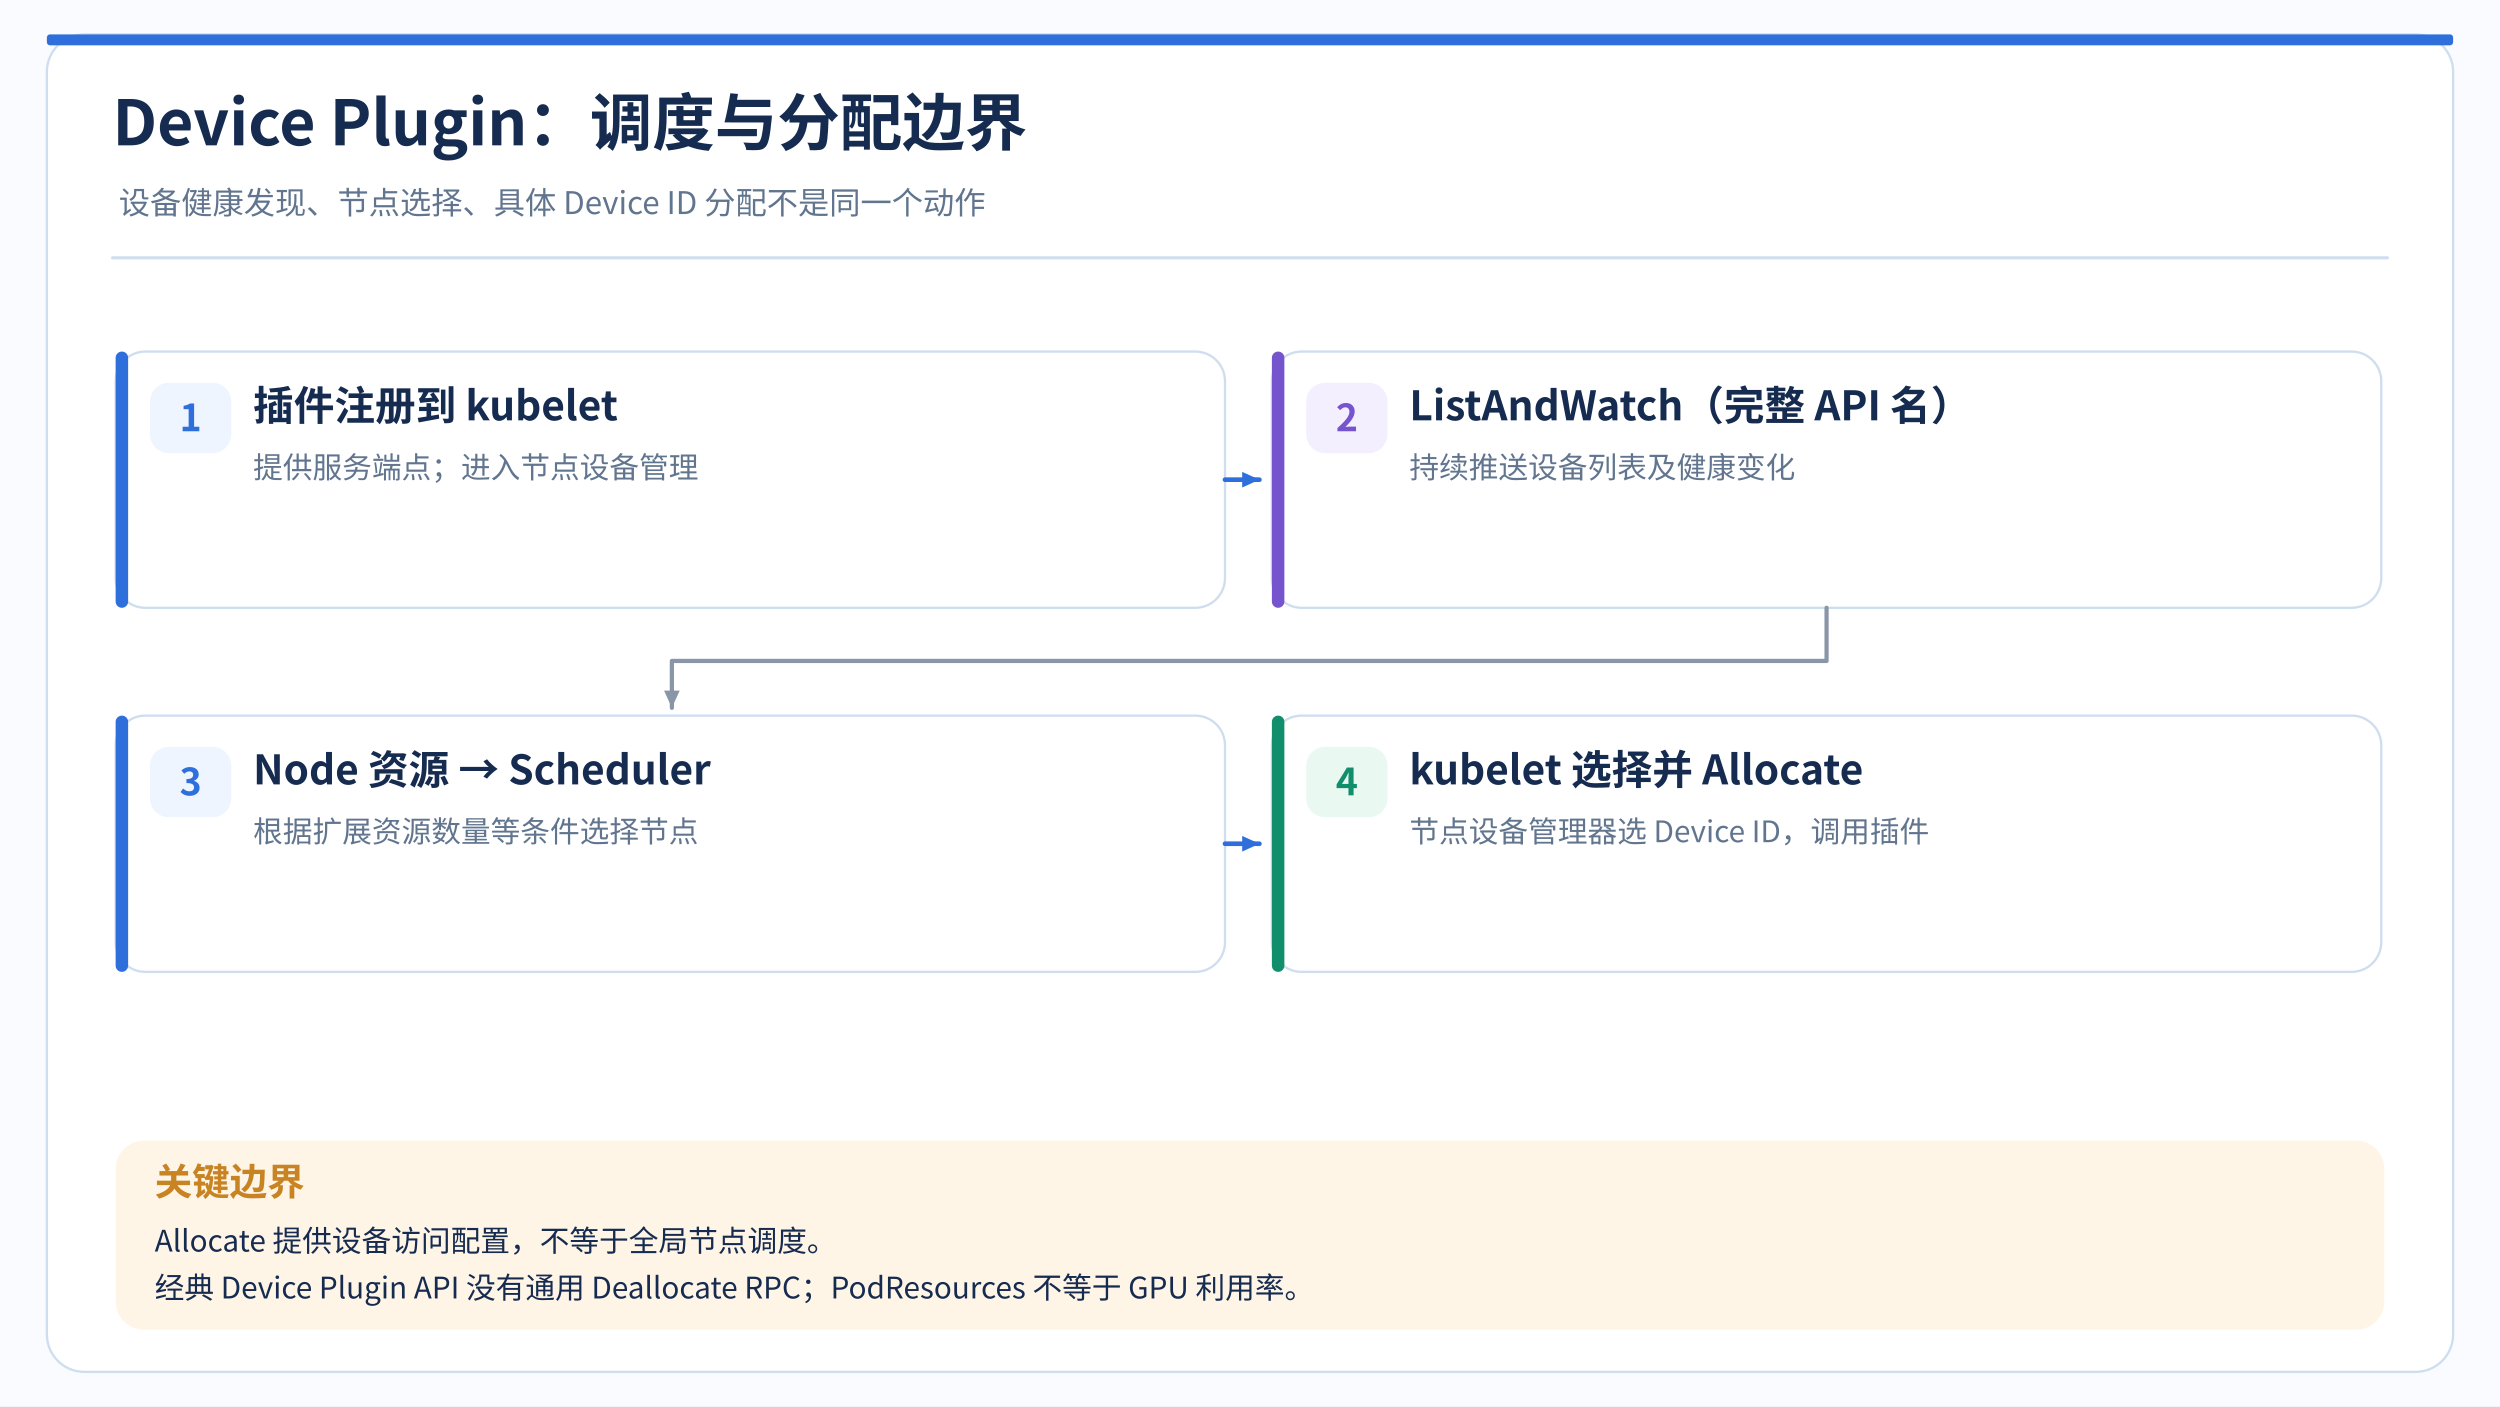
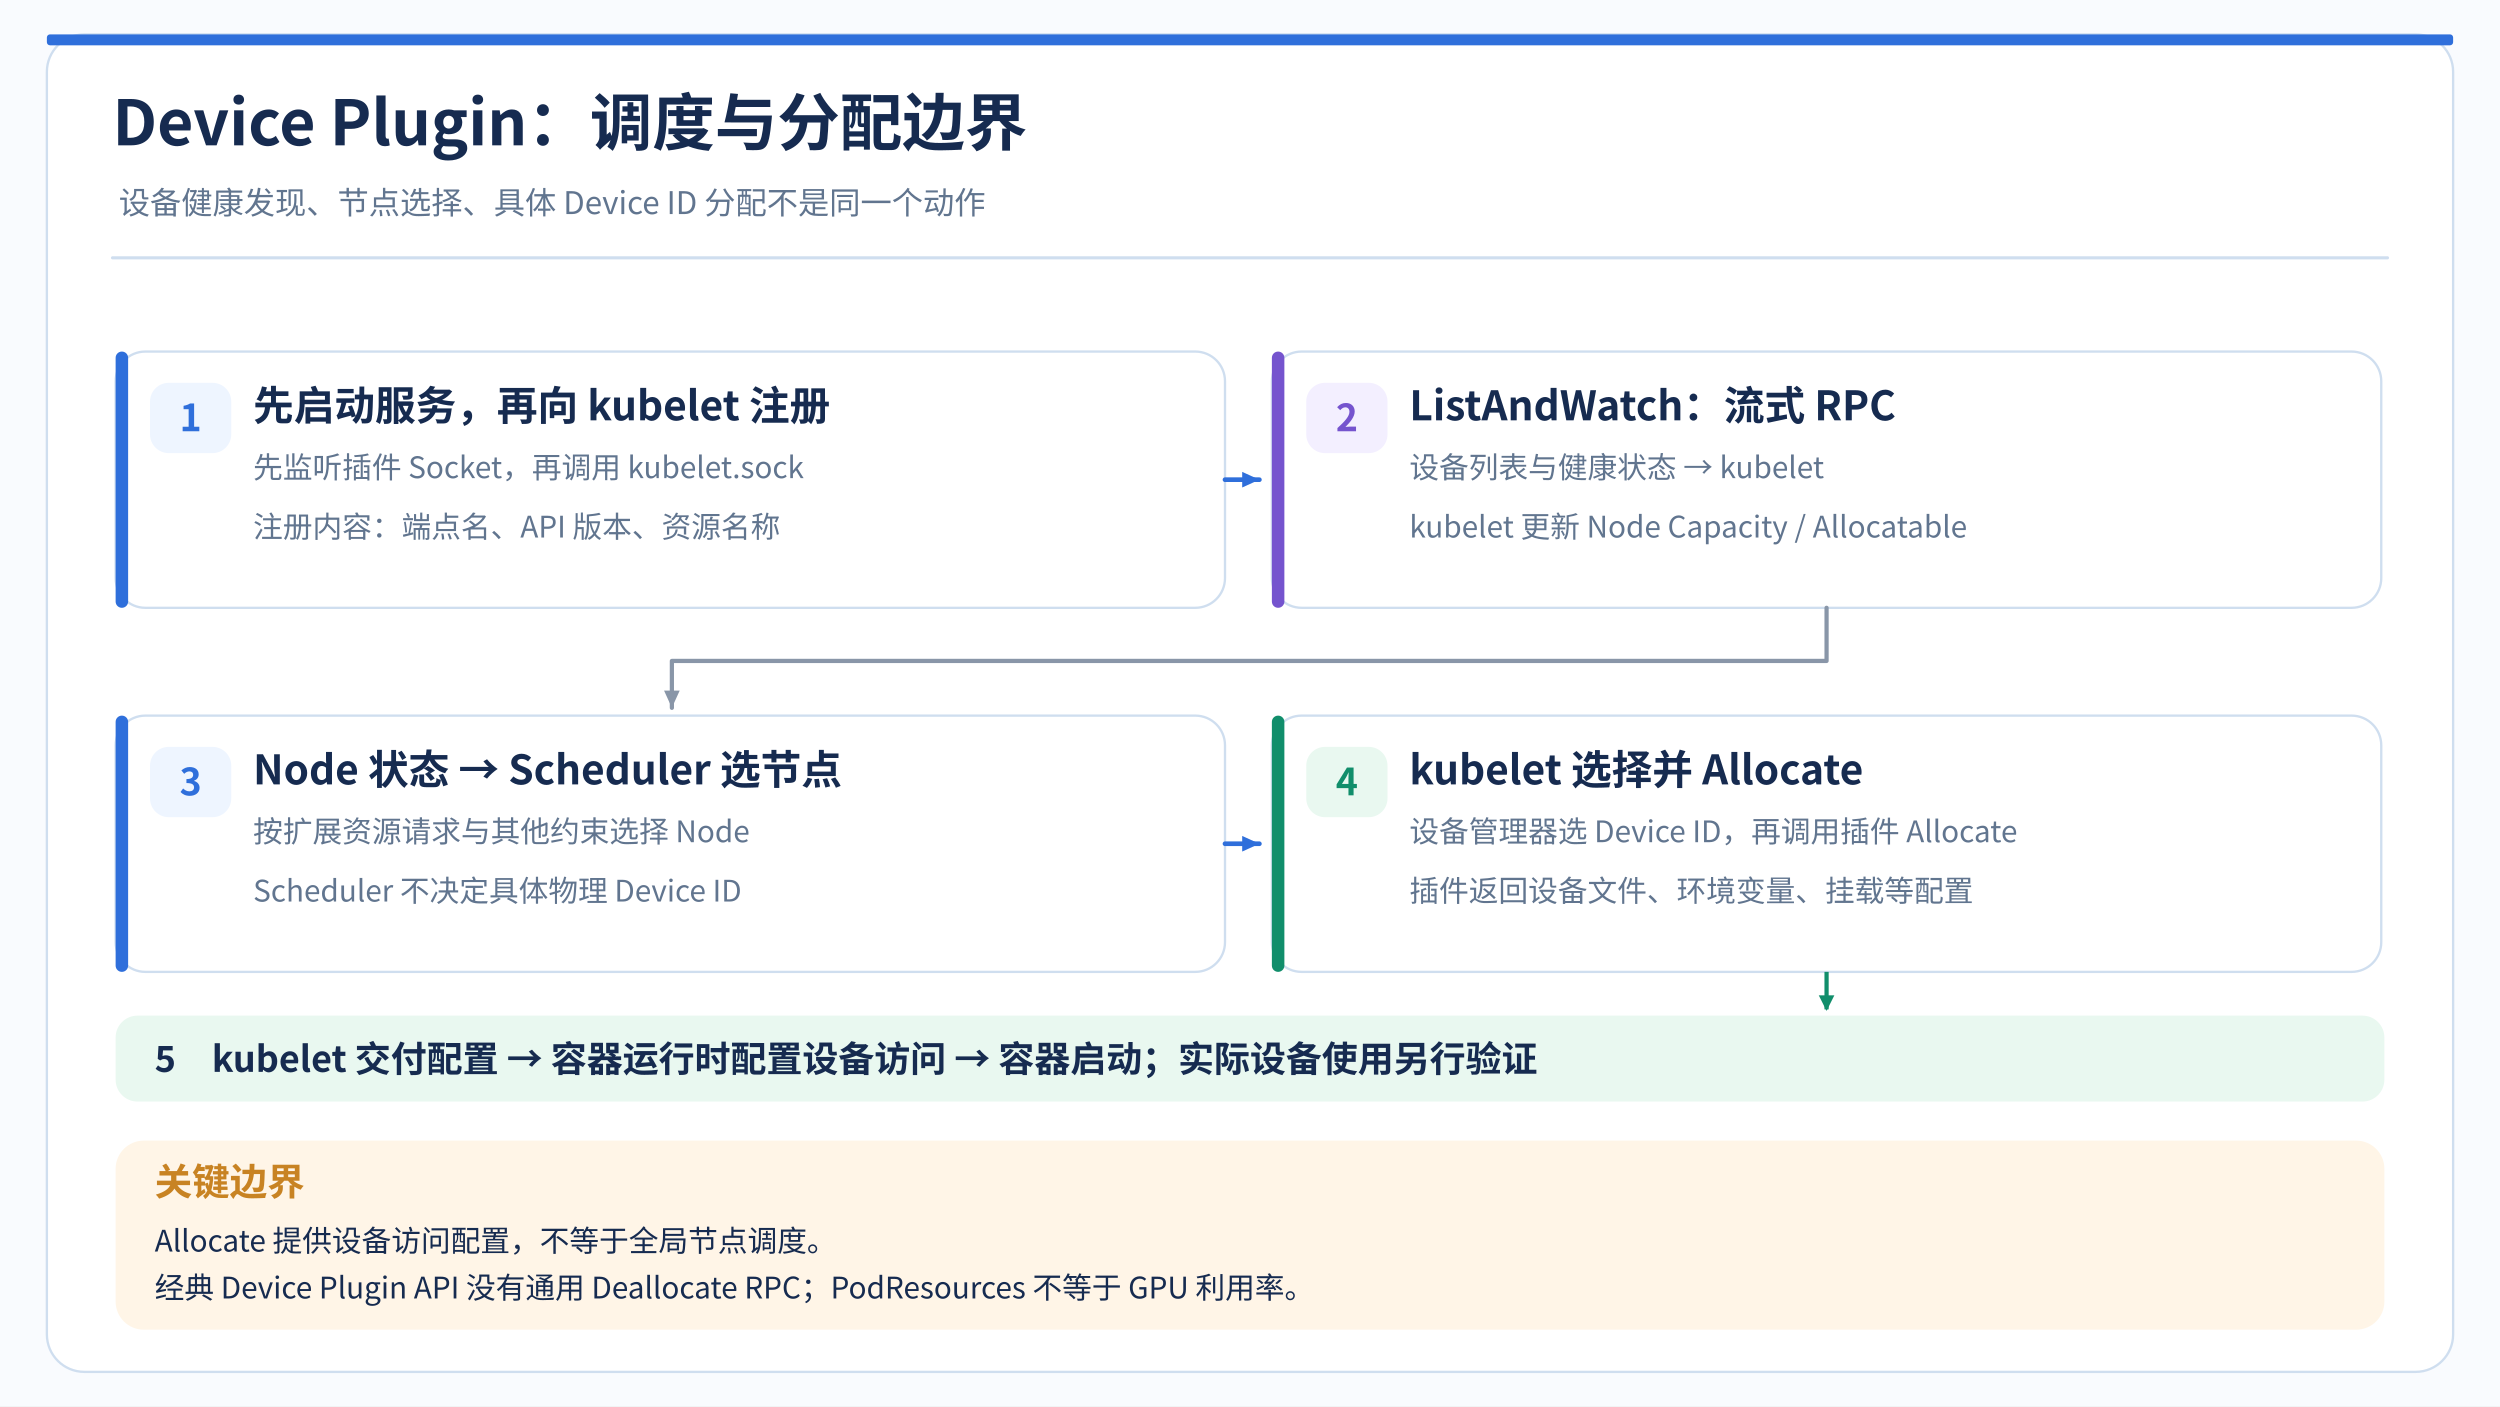
<svg xmlns="http://www.w3.org/2000/svg" baseProfile="full" height="900" version="1.1" viewBox="0 0 1600 900" width="1600">
  <defs />
  <rect fill="#F9FBFE" height="900" rx="0" ry="0" stroke="none" stroke-width="1.5" width="1600" x="0" y="0" />
  <rect fill="#FFFFFF" height="856" rx="24" ry="24" stroke="#CFDEEF" stroke-width="1.5" width="1540" x="30" y="22" />
  <rect fill="#2F6FDB" height="7" rx="2" ry="2" stroke="none" stroke-width="1.5" width="1540" x="30" y="22" />
-   <text fill="#162B50" font-family="Noto Sans CJK SC" font-size="40" font-weight="bold" x="72" y="93">Device Plugin：调度与分配边界</text>
-   <text fill="#61758F" font-family="Noto Sans CJK SC" font-size="20" font-weight="normal" x="76" y="137">设备健康发现、节点选择、具体 Device ID 分配不是同一个动作</text>
+   <text fill="#162B50" font-family="Microsoft YaHei, Noto Sans CJK SC, sans-serif" font-size="40" font-weight="bold" x="72" y="93">Device Plugin：调度与分配边界</text>
+   <text fill="#61758F" font-family="Microsoft YaHei, Noto Sans CJK SC, sans-serif" font-size="20" font-weight="normal" x="76" y="137">设备健康发现、节点选择、具体 Device ID 分配不是同一个动作</text>
  <polyline fill="none" points="72,165 1528,165" stroke="#CFDEEF" stroke-linecap="round" stroke-linejoin="round" stroke-width="2" />
  <rect fill="#FFFFFF" height="164" rx="19" ry="19" stroke="#CFDEEF" stroke-width="1.5" width="710" x="74" y="225" />
  <rect fill="#2F6FDB" height="164" rx="4" ry="4" stroke="none" stroke-width="1.5" width="8" x="74" y="225" />
  <rect fill="#EEF5FF" height="45" rx="12" ry="12" stroke="none" stroke-width="1.5" width="52" x="96" y="245" />
-   <text fill="#2F6FDB" font-family="Noto Sans CJK SC" font-size="24" font-weight="bold" text-anchor="middle" x="122" y="276">1</text>
-   <text fill="#162B50" font-family="Noto Sans CJK SC" font-size="26" font-weight="bold" x="162" y="269">插件注册到 kubelet</text>
-   <text fill="#61758F" font-family="Noto Sans CJK SC" font-size="19" font-weight="normal" x="162" y="306">提供服务端点；进入节点设备管理</text>
+   <text fill="#2F6FDB" font-family="Microsoft YaHei, Noto Sans CJK SC, sans-serif" font-size="24" font-weight="bold" text-anchor="middle" x="122" y="276">1</text>
+   <text fill="#162B50" font-family="Microsoft YaHei, Noto Sans CJK SC, sans-serif" font-size="26" font-weight="bold" x="162" y="269">先启动服务，再向 kubelet 注册</text>
+   <text fill="#61758F" font-family="Microsoft YaHei, Noto Sans CJK SC, sans-serif" font-size="19" font-weight="normal" x="162" y="306">先监听插件 Socket，再调用 kubelet.sock</text>
  <rect fill="#FFFFFF" height="164" rx="19" ry="19" stroke="#CFDEEF" stroke-width="1.5" width="710" x="814" y="225" />
  <rect fill="#7554CE" height="164" rx="4" ry="4" stroke="none" stroke-width="1.5" width="8" x="814" y="225" />
  <rect fill="#F3EFFF" height="45" rx="12" ry="12" stroke="none" stroke-width="1.5" width="52" x="836" y="245" />
-   <text fill="#7554CE" font-family="Noto Sans CJK SC" font-size="24" font-weight="bold" text-anchor="middle" x="862" y="276">2</text>
-   <text fill="#162B50" font-family="Noto Sans CJK SC" font-size="26" font-weight="bold" x="902" y="269">ListAndWatch（完整 API 名）</text>
-   <text fill="#61758F" font-family="Noto Sans CJK SC" font-size="19" font-weight="normal" x="902" y="306">持续推送设备列表及健康变化</text>
+   <text fill="#7554CE" font-family="Microsoft YaHei, Noto Sans CJK SC, sans-serif" font-size="24" font-weight="bold" text-anchor="middle" x="862" y="276">2</text>
+   <text fill="#162B50" font-family="Microsoft YaHei, Noto Sans CJK SC, sans-serif" font-size="26" font-weight="bold" x="902" y="269">ListAndWatch：流式 RPC</text>
+   <text fill="#61758F" font-family="Microsoft YaHei, Noto Sans CJK SC, sans-serif" font-size="19" font-weight="normal" x="902" y="306">设备列表与健康状态 → kubelet</text>
  <rect fill="#FFFFFF" height="164" rx="19" ry="19" stroke="#CFDEEF" stroke-width="1.5" width="710" x="74" y="458" />
  <rect fill="#2F6FDB" height="164" rx="4" ry="4" stroke="none" stroke-width="1.5" width="8" x="74" y="458" />
  <rect fill="#EEF5FF" height="45" rx="12" ry="12" stroke="none" stroke-width="1.5" width="52" x="96" y="478" />
-   <text fill="#2F6FDB" font-family="Noto Sans CJK SC" font-size="24" font-weight="bold" text-anchor="middle" x="122" y="509">3</text>
-   <text fill="#162B50" font-family="Noto Sans CJK SC" font-size="26" font-weight="bold" x="162" y="502">Node 资源 → Scheduler</text>
-   <text fill="#61758F" font-family="Noto Sans CJK SC" font-size="19" font-weight="normal" x="162" y="539">根据扩展资源数量等条件选择节点</text>
+   <text fill="#2F6FDB" font-family="Microsoft YaHei, Noto Sans CJK SC, sans-serif" font-size="24" font-weight="bold" text-anchor="middle" x="122" y="509">3</text>
+   <text fill="#162B50" font-family="Microsoft YaHei, Noto Sans CJK SC, sans-serif" font-size="26" font-weight="bold" x="162" y="502">Node 状态 → Scheduler 选节点</text>
+   <text fill="#61758F" font-family="Microsoft YaHei, Noto Sans CJK SC, sans-serif" font-size="19" font-weight="normal" x="162" y="539">按扩展资源请求与其他约束选择 Node</text>
  <rect fill="#FFFFFF" height="164" rx="19" ry="19" stroke="#CFDEEF" stroke-width="1.5" width="710" x="814" y="458" />
  <rect fill="#118E6B" height="164" rx="4" ry="4" stroke="none" stroke-width="1.5" width="8" x="814" y="458" />
  <rect fill="#E9F8F0" height="45" rx="12" ry="12" stroke="none" stroke-width="1.5" width="52" x="836" y="478" />
-   <text fill="#118E6B" font-family="Noto Sans CJK SC" font-size="24" font-weight="bold" text-anchor="middle" x="862" y="509">4</text>
-   <text fill="#162B50" font-family="Noto Sans CJK SC" font-size="26" font-weight="bold" x="902" y="502">kubelet 选择并 Allocate</text>
-   <text fill="#61758F" font-family="Noto Sans CJK SC" font-size="19" font-weight="normal" x="902" y="539">节点设备管理器选 Device ID，调用插件</text>
+   <text fill="#118E6B" font-family="Microsoft YaHei, Noto Sans CJK SC, sans-serif" font-size="24" font-weight="bold" text-anchor="middle" x="862" y="509">4</text>
+   <text fill="#162B50" font-family="Microsoft YaHei, Noto Sans CJK SC, sans-serif" font-size="26" font-weight="bold" x="902" y="502">kubelet 选择并 Allocate</text>
+   <text fill="#61758F" font-family="Microsoft YaHei, Noto Sans CJK SC, sans-serif" font-size="19" font-weight="normal" x="902" y="539">设备管理器选 Device ID，再调用插件 Allocate</text>
  <polyline fill="none" points="784,307 806,307" stroke="#2F6FDB" stroke-linecap="round" stroke-linejoin="round" stroke-width="3" />
  <polygon fill="#2F6FDB" points="806,307 795.0,302.0 795.0,312.0" />
  <polyline fill="none" points="1169,389 1169,423 430,423 430,453" stroke="#8996A8" stroke-linecap="round" stroke-linejoin="round" stroke-width="2.7" />
  <polygon fill="#8996A8" points="430,453 435.0,442.0 425.0,442.0" />
  <polyline fill="none" points="784,540 806,540" stroke="#2F6FDB" stroke-linecap="round" stroke-linejoin="round" stroke-width="3" />
  <polygon fill="#2F6FDB" points="806,540 795.0,535.0 795.0,545.0" />
  <rect fill="#FFF5E7" height="121" rx="18" ry="18" stroke="none" stroke-width="1.5" width="1452" x="74" y="730" />
-   <text fill="#C88323" font-family="Noto Sans CJK SC" font-size="24" font-weight="bold" x="99" y="765">关键边界</text>
-   <text fill="#162B50" font-family="Noto Sans CJK SC" font-size="19" font-weight="normal" x="99" y="801">Allocate 提供设备访问配置，不等于全局节点调度。</text>
-   <text fill="#162B50" font-family="Noto Sans CJK SC" font-size="19" font-weight="normal" x="99" y="831">经典 Device Plugin API 没有通用 Deallocate RPC；PodResources 不等于 GPU 利用率。</text>
+   <text fill="#C88323" font-family="Microsoft YaHei, Noto Sans CJK SC, sans-serif" font-size="24" font-weight="bold" x="99" y="765">关键边界</text>
+   <text fill="#162B50" font-family="Microsoft YaHei, Noto Sans CJK SC, sans-serif" font-size="19" font-weight="normal" x="99" y="801">Allocate 提供设备访问配置，不等于全局节点调度。</text>
+   <text fill="#162B50" font-family="Microsoft YaHei, Noto Sans CJK SC, sans-serif" font-size="19" font-weight="normal" x="99" y="831">经典 Device Plugin API 没有通用 Deallocate RPC；PodResources 不等于 GPU 利用率。</text>
+   <text fill="#61758F" font-family="Microsoft YaHei, Noto Sans CJK SC, sans-serif" font-size="19" x="162" y="344">注册内容：端点名、API 版本、资源名称</text>
+   <text fill="#61758F" font-family="Microsoft YaHei, Noto Sans CJK SC, sans-serif" font-size="19" x="902" y="344">kubelet 更新 Node Capacity / Allocatable</text>
+   <text fill="#61758F" font-family="Microsoft YaHei, Noto Sans CJK SC, sans-serif" font-size="19" x="162" y="577">Scheduler 不决定具体物理 Device ID</text>
+   <text fill="#61758F" font-family="Microsoft YaHei, Noto Sans CJK SC, sans-serif" font-size="19" x="902" y="577">插件返回设备文件、环境变量、挂载等配置</text>
+   <polyline fill="none" points="1169,622 1169,646" stroke="#118E6B" stroke-width="2.7" />
+   <polygon fill="#118E6B" points="1169,647 1164,637 1174,637" />
+   <rect fill="#E9F8F0" x="74" y="650" width="1452" height="55" rx="14" />
+   <text fill="#162B50" font-family="Microsoft YaHei, Noto Sans CJK SC, sans-serif" font-size="23" font-weight="bold" x="99" y="686">5　kubelet 交付配置 → 容器运行时配置设备访问 → 容器启动；实际设备使用另行验证</text>
</svg>
